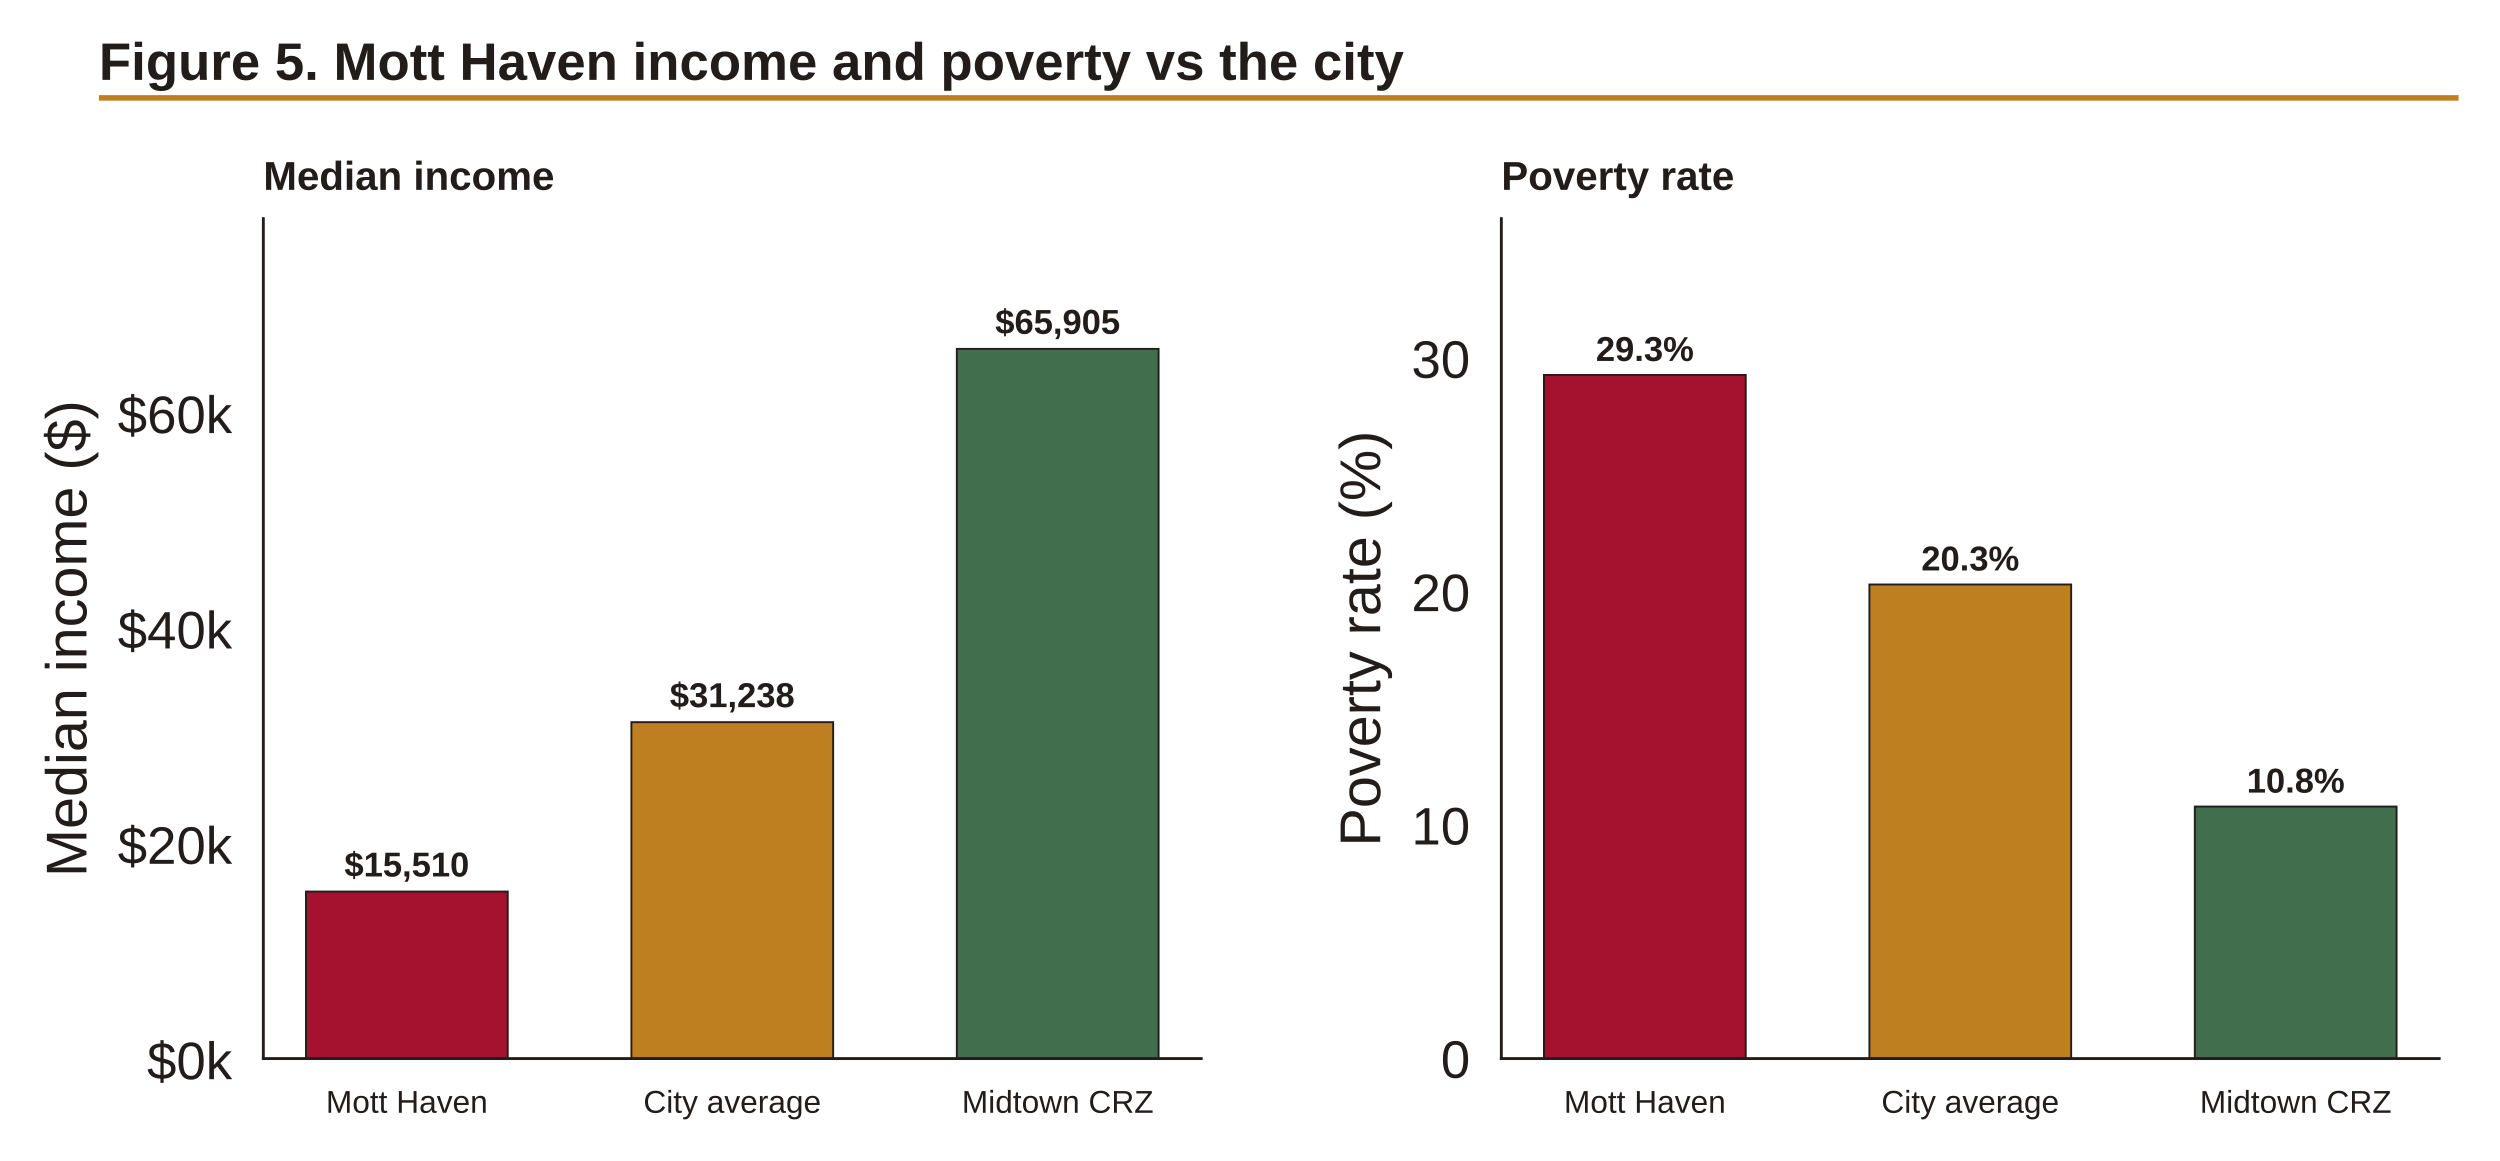
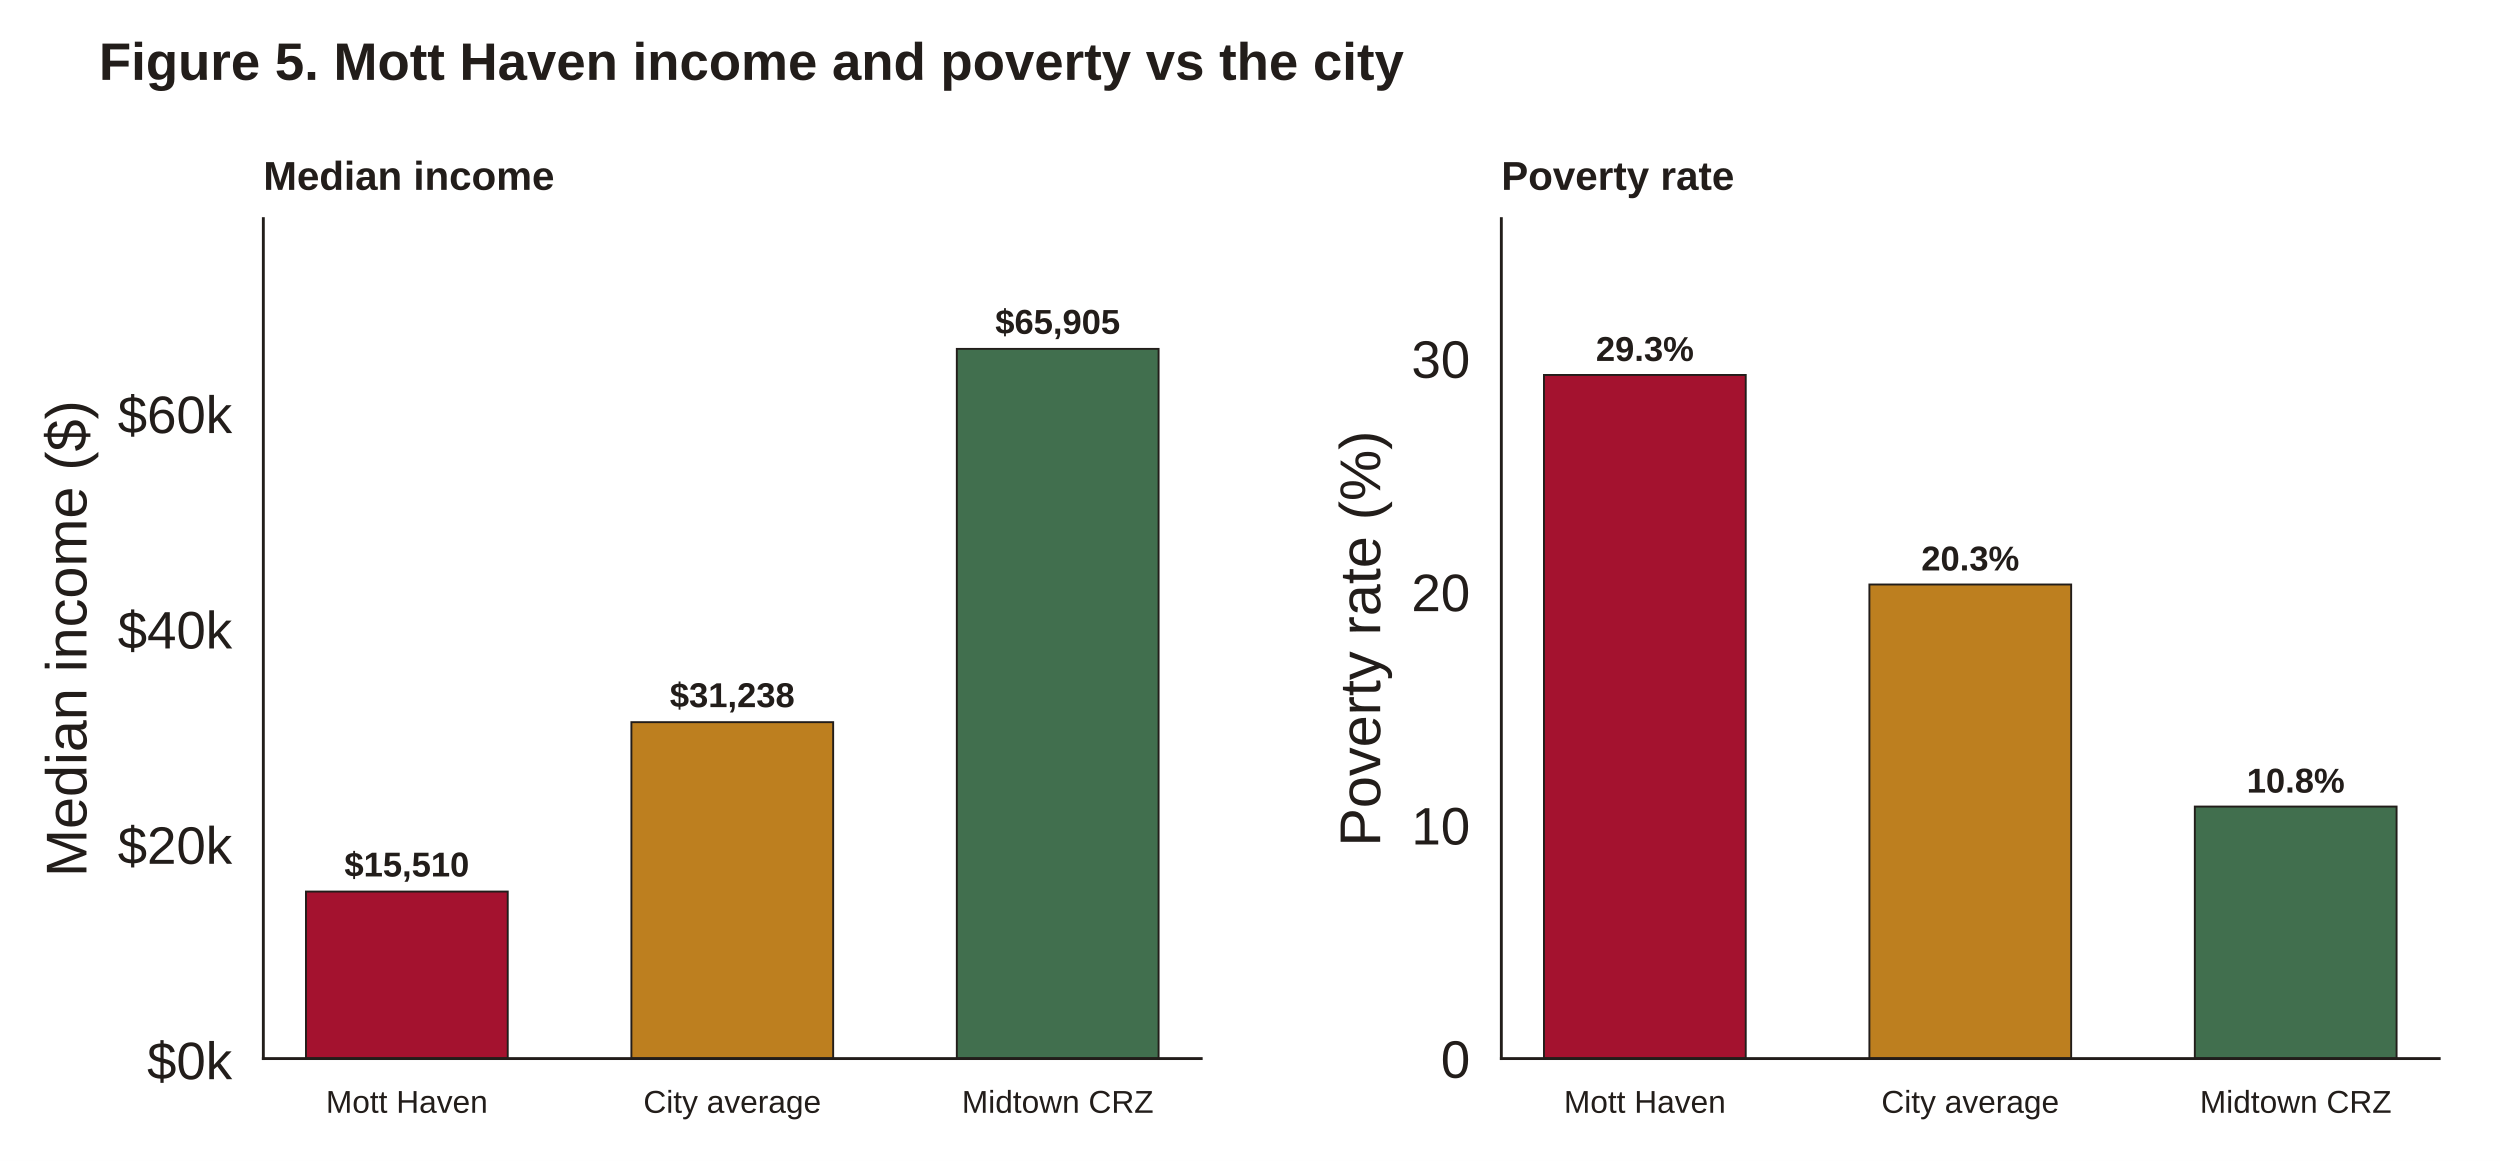
<svg xmlns="http://www.w3.org/2000/svg" width="521.169pt" height="242.014pt" viewBox="0 0 521.169 242.014" version="1.1">
  <defs>
    <style type="text/css">*{stroke-linejoin:round;stroke-linecap:butt;letter-spacing:normal}</style>
  </defs>
  <g id="figure_1">
    <g id="patch_1">
      <path d="M 0 242.014  L 521.169 242.014  L 521.169 0  L 0 0  z " style="fill: #ffffff" />
    </g>
    <g id="axes_1">
      <g id="patch_2">
        <path d="M 54.897 220.68  L 250.415 220.68  L 250.415 45.576  L 54.897 45.576  z " style="fill: #ffffff" />
      </g>
      <g id="matplotlib.axis_1">
        <g id="xtick_1">
          <g id="text_1">
            <text style="letter-spacing:normal; font-size: 6.6px; font-family: 'Arial', 'DejaVu Sans', sans-serif; text-anchor: middle; fill: #221d1a" x="84.815" y="231.985" transform="rotate(-0 84.81515 231.985)" xml:space="preserve">Mott Haven</text>
          </g>
        </g>
        <g id="xtick_2">
          <g id="text_2">
            <text style="letter-spacing:normal; font-size: 6.6px; font-family: 'Arial', 'DejaVu Sans', sans-serif; text-anchor: middle; fill: #221d1a" x="152.656" y="231.985" transform="rotate(-0 152.656 231.985)" xml:space="preserve">City average</text>
          </g>
        </g>
        <g id="xtick_3">
          <g id="text_3">
            <text style="letter-spacing:normal; font-size: 6.6px; font-family: 'Arial', 'DejaVu Sans', sans-serif; text-anchor: middle; fill: #221d1a" x="220.497" y="231.985" transform="rotate(-0 220.4968 231.985)" xml:space="preserve">Midtown CRZ</text>
          </g>
        </g>
      </g>
      <g id="matplotlib.axis_2">
        <g id="ytick_1">
          <g id="text_4">
            <text style="letter-spacing:normal; font-size: 11px; font-family: 'Arial', 'DejaVu Sans', sans-serif; text-anchor: end; fill: #221d1a" x="48.397" y="224.979" transform="rotate(-0 48.39734 224.9795)" xml:space="preserve">$0k</text>
          </g>
        </g>
        <g id="ytick_2">
          <g id="text_5">
            <text style="letter-spacing:normal; font-size: 11px; font-family: 'Arial', 'DejaVu Sans', sans-serif; text-anchor: end; fill: #221d1a" x="48.397" y="180.081" transform="rotate(-0 48.39734 180.081)" xml:space="preserve">$20k</text>
          </g>
        </g>
        <g id="ytick_3">
          <g id="text_6">
            <text style="letter-spacing:normal; font-size: 11px; font-family: 'Arial', 'DejaVu Sans', sans-serif; text-anchor: end; fill: #221d1a" x="48.397" y="135.183" transform="rotate(-0 48.39734 135.1825)" xml:space="preserve">$40k</text>
          </g>
        </g>
        <g id="ytick_4">
          <g id="text_7">
            <text style="letter-spacing:normal; font-size: 11px; font-family: 'Arial', 'DejaVu Sans', sans-serif; text-anchor: end; fill: #221d1a" x="48.397" y="90.284" transform="rotate(-0 48.39734 90.28407)" xml:space="preserve">$60k</text>
          </g>
        </g>
        <g id="text_8">
          <text style="letter-spacing:normal; font-size: 12px; font-family: 'Arial', 'DejaVu Sans', sans-serif; text-anchor: middle; fill: #221d1a" x="18.021" y="133.128" transform="rotate(-90 18.02062 133.128)" xml:space="preserve">Median income ($)</text>
        </g>
      </g>
      <g id="patch_3">
        <path d="M 63.784 220.68  L 105.846 220.68  L 105.846 185.861  L 63.784 185.861  z " clip-path="url(#p62183f78e6)" style="fill: #a4122f; stroke: #221d1a; stroke-width: 0.4; stroke-linejoin: miter" />
      </g>
      <g id="patch_4">
        <path d="M 131.625 220.68  L 173.687 220.68  L 173.687 150.553  L 131.625 150.553  z " clip-path="url(#p62183f78e6)" style="fill: #bd7f1f; stroke: #221d1a; stroke-width: 0.4; stroke-linejoin: miter" />
      </g>
      <g id="patch_5">
        <path d="M 199.466 220.68  L 241.527 220.68  L 241.527 72.728  L 199.466 72.728  z " clip-path="url(#p62183f78e6)" style="fill: #416f4e; stroke: #221d1a; stroke-width: 0.4; stroke-linejoin: miter" />
      </g>
      <g id="patch_6">
        <path d="M 54.897 220.68  L 54.897 45.576  " style="fill: none; stroke: #221d1a; stroke-width: 0.6; stroke-linejoin: miter; stroke-linecap: square" />
      </g>
      <g id="patch_7">
        <path d="M 54.897 220.68  L 250.415 220.68  " style="fill: none; stroke: #221d1a; stroke-width: 0.6; stroke-linejoin: miter; stroke-linecap: square" />
      </g>
      <g id="text_9">
        <text style="letter-spacing:normal; font-weight: 600; font-size: 7.2px; font-family: 'Arial', 'DejaVu Sans', sans-serif; text-anchor: middle; fill: #221d1a" x="84.815" y="182.718" transform="rotate(-0 84.81515 182.7184)" xml:space="preserve">$15,510</text>
      </g>
      <g id="text_10">
        <text style="letter-spacing:normal; font-weight: 600; font-size: 7.2px; font-family: 'Arial', 'DejaVu Sans', sans-serif; text-anchor: middle; fill: #221d1a" x="152.656" y="147.41" transform="rotate(-0 152.656 147.4102)" xml:space="preserve">$31,238</text>
      </g>
      <g id="text_11">
        <text style="letter-spacing:normal; font-weight: 600; font-size: 7.2px; font-family: 'Arial', 'DejaVu Sans', sans-serif; text-anchor: middle; fill: #221d1a" x="220.497" y="69.585" transform="rotate(-0 220.4968 69.58545)" xml:space="preserve">$65,905</text>
      </g>
      <g id="text_12">
        <text style="letter-spacing:normal; font-weight: 600; font-size: 8.4px; font-family: 'Arial', 'DejaVu Sans', sans-serif; text-anchor: start; fill: #221d1a" x="54.897" y="39.576" transform="rotate(-0 54.89734 39.576)" xml:space="preserve">Median income</text>
      </g>
    </g>
    <g id="axes_2">
      <g id="patch_8">
        <path d="M 312.98 220.68  L 508.497 220.68  L 508.497 45.576  L 312.98 45.576  z " style="fill: #ffffff" />
      </g>
      <g id="matplotlib.axis_3">
        <g id="xtick_4">
          <g id="text_13">
            <text style="letter-spacing:normal; font-size: 6.6px; font-family: 'Arial', 'DejaVu Sans', sans-serif; text-anchor: middle; fill: #221d1a" x="342.898" y="231.985" transform="rotate(-0 342.8979 231.985)" xml:space="preserve">Mott Haven</text>
          </g>
        </g>
        <g id="xtick_5">
          <g id="text_14">
            <text style="letter-spacing:normal; font-size: 6.6px; font-family: 'Arial', 'DejaVu Sans', sans-serif; text-anchor: middle; fill: #221d1a" x="410.739" y="231.985" transform="rotate(-0 410.7387 231.985)" xml:space="preserve">City average</text>
          </g>
        </g>
        <g id="xtick_6">
          <g id="text_15">
            <text style="letter-spacing:normal; font-size: 6.6px; font-family: 'Arial', 'DejaVu Sans', sans-serif; text-anchor: middle; fill: #221d1a" x="478.58" y="231.985" transform="rotate(-0 478.5795 231.985)" xml:space="preserve">Midtown CRZ</text>
          </g>
        </g>
      </g>
      <g id="matplotlib.axis_4">
        <g id="ytick_5">
          <g id="text_16">
            <text style="letter-spacing:normal; font-size: 11px; font-family: 'Arial', 'DejaVu Sans', sans-serif; text-anchor: end; fill: #221d1a" x="306.48" y="224.684" transform="rotate(-0 306.4801 224.6841)" xml:space="preserve">0</text>
          </g>
        </g>
        <g id="ytick_6">
          <g id="text_17">
            <text style="letter-spacing:normal; font-size: 11px; font-family: 'Arial', 'DejaVu Sans', sans-serif; text-anchor: end; fill: #221d1a" x="306.48" y="176.044" transform="rotate(-0 306.4801 176.0442)" xml:space="preserve">10</text>
          </g>
        </g>
        <g id="ytick_7">
          <g id="text_18">
            <text style="letter-spacing:normal; font-size: 11px; font-family: 'Arial', 'DejaVu Sans', sans-serif; text-anchor: end; fill: #221d1a" x="306.48" y="127.404" transform="rotate(-0 306.4801 127.4042)" xml:space="preserve">20</text>
          </g>
        </g>
        <g id="ytick_8">
          <g id="text_19">
            <text style="letter-spacing:normal; font-size: 11px; font-family: 'Arial', 'DejaVu Sans', sans-serif; text-anchor: end; fill: #221d1a" x="306.48" y="78.764" transform="rotate(-0 306.4801 78.76415)" xml:space="preserve">30</text>
          </g>
        </g>
        <g id="text_20">
          <text style="letter-spacing:normal; font-size: 12px; font-family: 'Arial', 'DejaVu Sans', sans-serif; text-anchor: middle; fill: #221d1a" x="287.72" y="133.128" transform="rotate(-90 287.7204 133.128)" xml:space="preserve">Poverty rate (%)</text>
        </g>
      </g>
      <g id="patch_9">
        <path d="M 321.867 220.68  L 363.929 220.68  L 363.929 78.165  L 321.867 78.165  z " clip-path="url(#p25b2457b4a)" style="fill: #a4122f; stroke: #221d1a; stroke-width: 0.4; stroke-linejoin: miter" />
      </g>
      <g id="patch_10">
        <path d="M 389.708 220.68  L 431.769 220.68  L 431.769 121.844  L 389.708 121.844  z " clip-path="url(#p25b2457b4a)" style="fill: #bd7f1f; stroke: #221d1a; stroke-width: 0.4; stroke-linejoin: miter" />
      </g>
      <g id="patch_11">
        <path d="M 457.549 220.68  L 499.61 220.68  L 499.61 168.149  L 457.549 168.149  z " clip-path="url(#p25b2457b4a)" style="fill: #416f4e; stroke: #221d1a; stroke-width: 0.4; stroke-linejoin: miter" />
      </g>
      <g id="patch_12">
        <path d="M 312.98 220.68  L 312.98 45.576  " style="fill: none; stroke: #221d1a; stroke-width: 0.6; stroke-linejoin: miter; stroke-linecap: square" />
      </g>
      <g id="patch_13">
        <path d="M 312.98 220.68  L 508.497 220.68  " style="fill: none; stroke: #221d1a; stroke-width: 0.6; stroke-linejoin: miter; stroke-linecap: square" />
      </g>
      <g id="text_21">
        <text style="letter-spacing:normal; font-weight: 600; font-size: 7.2px; font-family: 'Arial', 'DejaVu Sans', sans-serif; text-anchor: middle; fill: #221d1a" x="342.898" y="75.246" transform="rotate(-0 342.8979 75.2464)" xml:space="preserve">29.3%</text>
      </g>
      <g id="text_22">
        <text style="letter-spacing:normal; font-weight: 600; font-size: 7.2px; font-family: 'Arial', 'DejaVu Sans', sans-serif; text-anchor: middle; fill: #221d1a" x="410.739" y="118.925" transform="rotate(-0 410.7387 118.9251)" xml:space="preserve">20.3%</text>
      </g>
      <g id="text_23">
        <text style="letter-spacing:normal; font-weight: 600; font-size: 7.2px; font-family: 'Arial', 'DejaVu Sans', sans-serif; text-anchor: middle; fill: #221d1a" x="478.58" y="165.23" transform="rotate(-0 478.5795 165.2304)" xml:space="preserve">10.8%</text>
      </g>
      <g id="text_24">
        <text style="letter-spacing:normal; font-weight: 600; font-size: 8.4px; font-family: 'Arial', 'DejaVu Sans', sans-serif; text-anchor: start; fill: #221d1a" x="312.98" y="39.576" transform="rotate(-0 312.9801 39.576)" xml:space="preserve">Poverty rate</text>
      </g>
    </g>
    <g id="line2d_1">
-       <path d="M 20.625 20.405  L 512.529 20.405  " style="fill: none; stroke: #bd7f1f; stroke-width: 1.15" />
-     </g>
+      </g>
    <g id="text_25">
      <text style="letter-spacing:normal; font-weight: 600; font-size: 11px; font-family: 'Arial', 'DejaVu Sans', sans-serif; text-anchor: start; fill: #221d1a" x="20.625" y="16.648" transform="rotate(-0 20.62534 16.6483)" xml:space="preserve">Figure 5. Mott Haven income and poverty vs the city</text>
    </g>
  </g>
  <defs>
    <clipPath id="p62183f78e6">
      <rect x="54.897" y="45.576" width="195.517" height="175.104" />
    </clipPath>
    <clipPath id="p25b2457b4a">
      <rect x="312.98" y="45.576" width="195.517" height="175.104" />
    </clipPath>
  </defs>
</svg>
